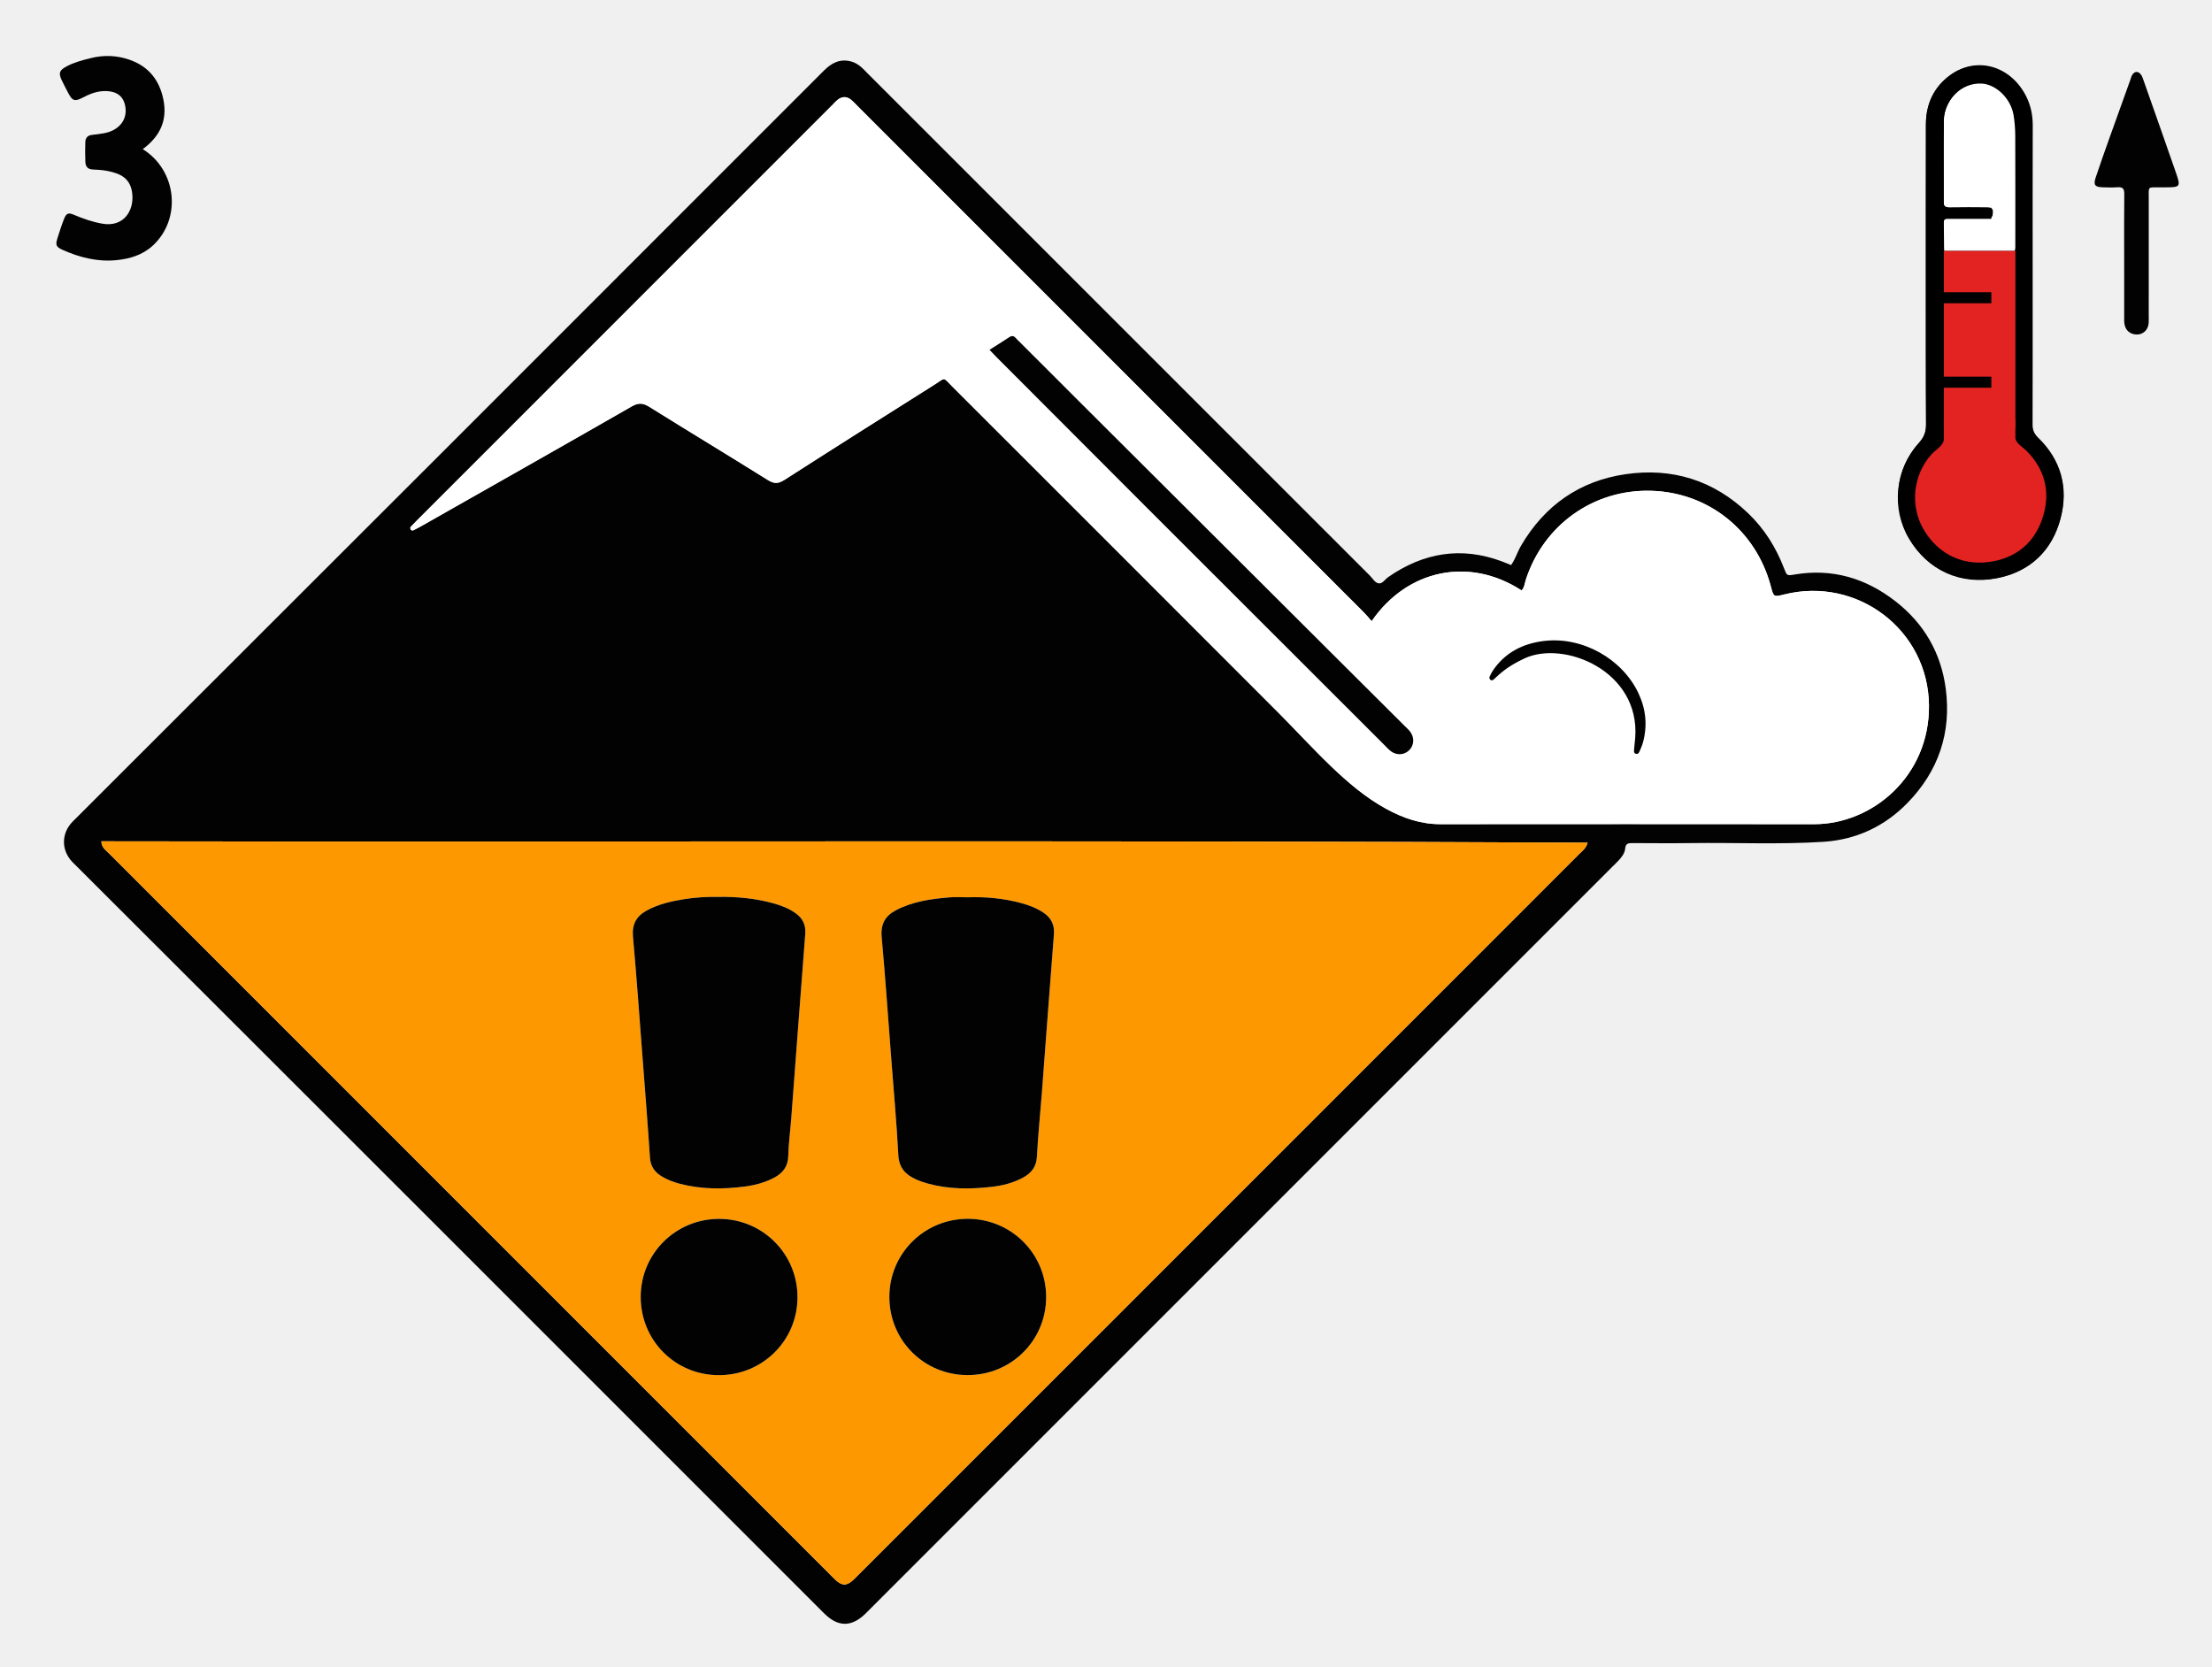
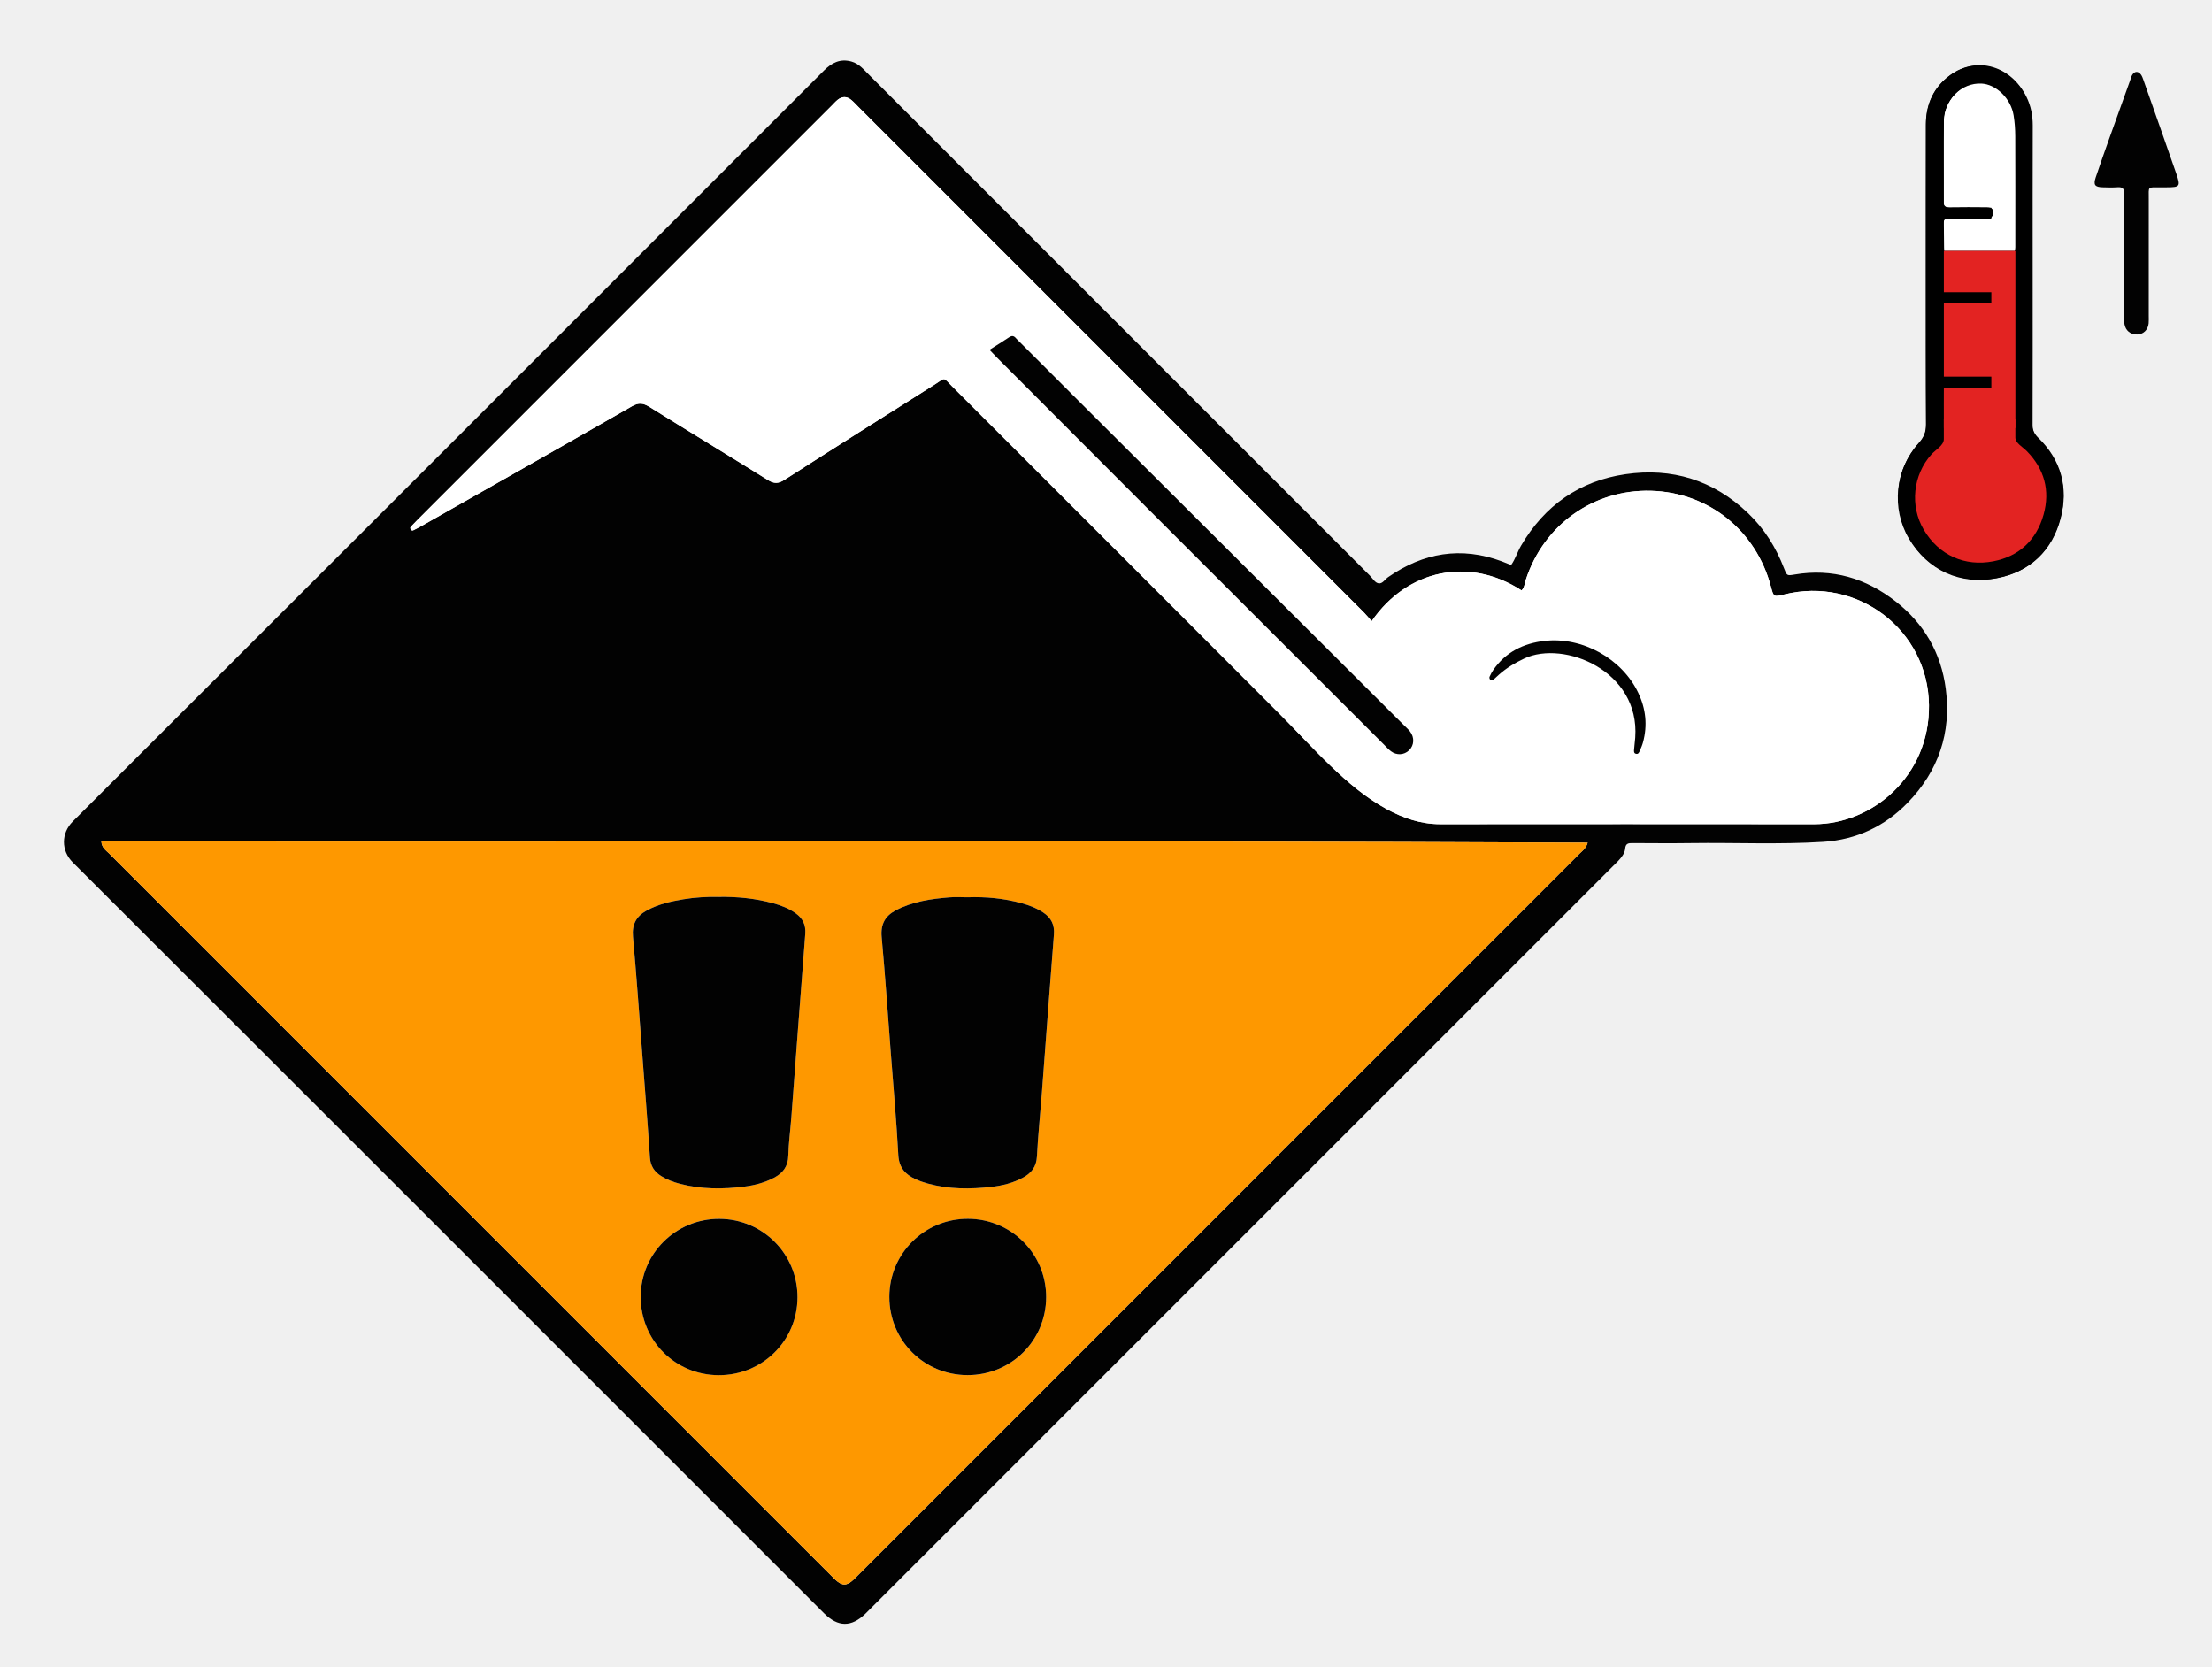
<svg xmlns="http://www.w3.org/2000/svg" viewBox="0 0 2224 1676">
  <path d="m-854-170c0 826.67 0 1653.3 1e-3 2480 1170.7 0 2341.3 0 3512-1e-3v-2480h-3512zm911.72 409.64c2.098-6.646 4.196-13.314 6.781-19.777 2.234-5.584 4.349-6.255 10.028-3.829 9.169 3.916 18.452 7.124 28.381 8.862 21.252 3.722 31.993-12.781 30.053-30.213-1.628-14.623-10.584-20.052-24.959-22.818-4.847-0.933-9.845-1.279-14.79-1.453-5.137-0.18-7.208-3.15-7.39-7.608-0.271-6.649-0.251-13.323-0.047-19.977 0.127-4.118 2.25-6.757 6.718-7.189 3.942-0.383 7.869-0.987 11.778-1.645 14.4-2.422 23.23-12.478 21.968-24.932-1.146-11.3-7.631-16.969-19.003-17.457-8.327-0.357-15.594 2.162-22.814 5.941-9.79 5.123-11.638 4.286-16.768-5.849-1.803-3.561-3.715-7.069-5.424-10.675-3.601-7.599-2.742-10.284 4.812-14.319 7.677-4.102 16.071-6.256 24.446-8.323 12.855-3.174 25.674-2.754 38.224 1.512 19.359 6.58 30.539 20.284 34.552 40.177 4.204 20.84-3.23 36.97-20.726 49.869 34.681 21.712 39.145 70.466 9.895 97.168-10.29 9.394-23.009 13.129-36.355 14.458-18.965 1.89-36.948-2.643-54.174-10.352-6.466-2.893-7.295-4.891-5.186-11.571zm1860.2 567.54c-22.962 23.596-51.478 37.088-84.887 39.201-44.251 2.8-88.54 0.646-132.81 1.259-19.659 0.271-39.326 0.095-58.99 7e-3 -4.033-0.019-6.79 0.271-7.252 5.561-0.402 4.606-3.476 8.545-6.688 12-1.813 1.951-3.752 3.788-5.637 5.673-249.33 249.33-498.66 498.66-747.99 747.99-1.179 1.179-2.339 2.375-3.537 3.533-14.156 13.687-27.626 13.589-41.648-0.433-251.7-251.68-503.33-503.44-755.28-754.88-11.978-11.953-11.719-29.505-0.063-41.141 251.92-251.47 503.57-503.2 755.21-754.95 7.811-7.813 16.233-12.209 27.531-9.168 4.026 1.084 7.248 3.257 10.273 5.858 2.016 1.733 3.799 3.738 5.684 5.623 168.5 168.5 337 337.01 505.53 505.48 2.803 2.803 5.063 7.225 8.839 7.716 3.83 0.498 6.296-4.053 9.458-6.25 35.416-24.61 73.35-31.07 114.28-15.872 3.074 1.142 6.088 2.444 9.34 3.757 4.344-6.154 6.344-13.285 10.042-19.592 23.729-40.457 58.818-65.006 104.84-71.759 46.868-6.876 88.542 5.921 123.35 39.151 16.47 15.724 28.069 34.413 36.196 55.465 2.855 7.396 2.825 7.542 10.567 6.229 38.054-6.457 71.869 3.767 101.73 27.116 28.444 22.242 45.521 51.593 50.269 87.629 5.856 44.446-7.437 83.013-38.371 114.8zm259.84-618.83c-1.998 3e-3 -3.996-0.019-5.993 4e-3 -13.024 0.143-11.392-1.553-11.413 11.932-0.061 38.952-0.021 77.904-0.023 116.86 0 2.663 0.162 5.345-0.093 7.985-0.643 6.663-5.467 11.174-11.722 11.2-6.572 0.027-11.494-3.932-12.573-10.465-0.429-2.601-0.285-5.308-0.288-7.967-0.02-19.976-0.01-39.951-0.01-59.927-2e-3 -20.974-0.147-41.95 0.102-62.922 0.063-5.214-1.541-7.175-6.792-6.777-4.966 0.376-9.985 0.19-14.975 0.054-7.813-0.216-9.475-2.436-6.961-9.921 4.435-13.205 9.074-26.344 13.747-39.468 6.898-19.376 13.898-38.715 20.859-58.067 0.672-1.867 1.089-3.899 2.112-5.552 2.419-3.903 6.124-4.004 8.822-0.235 1.132 1.58 1.799 3.542 2.455 5.408 11.015 31.289 22.073 62.563 32.945 93.901 4.577 13.188 3.885 13.942-10.199 13.96z" clip-rule="evenodd" fill="none" fill-rule="evenodd" />
  <path d="m1519.3 568.14c4.344-6.154 6.344-13.285 10.042-19.592 23.729-40.457 58.818-65.006 104.84-71.759 46.868-6.876 88.542 5.921 123.35 39.151 16.47 15.724 28.069 34.413 36.196 55.465 2.855 7.396 2.825 7.542 10.567 6.229 38.054-6.457 71.869 3.767 101.73 27.116 28.444 22.242 45.521 51.593 50.269 87.629 5.855 44.445-7.438 83.012-38.372 114.8-22.962 23.596-51.478 37.088-84.887 39.201-44.251 2.8-88.54 0.646-132.81 1.259-19.659 0.271-39.326 0.095-58.99 7e-3 -4.033-0.019-6.79 0.271-7.252 5.561-0.402 4.606-3.476 8.545-6.688 12-1.813 1.951-3.752 3.788-5.637 5.673-249.33 249.33-498.66 498.66-747.99 747.99-1.179 1.179-2.339 2.375-3.537 3.533-14.156 13.687-27.626 13.589-41.648-0.433-251.7-251.68-503.33-503.44-755.28-754.88-11.978-11.953-11.719-29.505-0.063-41.141 251.92-251.47 503.57-503.2 755.21-754.95 7.811-7.813 16.233-12.209 27.531-9.168 4.026 1.084 7.248 3.257 10.273 5.858 2.016 1.733 3.799 3.738 5.684 5.623 168.5 168.5 337 337.01 505.53 505.48 2.803 2.803 5.063 7.225 8.839 7.716 3.83 0.498 6.296-4.053 9.458-6.25 35.416-24.61 73.35-31.07 114.28-15.872 3.075 1.142 6.089 2.445 9.341 3.758zm77.001 279.1c-498.6-2.563-996.19-0.506-1494.4-1.393 0.362 6.601 4.701 9.114 7.816 12.23 242.24 242.32 484.52 484.6 726.8 726.88 1.178 1.178 2.314 2.401 3.544 3.523 6.711 6.128 11.318 6.057 18.11-0.281 1.461-1.364 2.837-2.818 4.25-4.232 102.05-102.05 204.1-204.1 306.15-306.15 139.76-139.76 279.52-279.52 419.25-419.3 2.935-2.935 6.652-5.39 8.465-11.275zm-217.21-222.71c-3.044-3.431-5.342-6.309-7.93-8.897-169.42-169.46-338.86-338.9-508.3-508.33-2.355-2.355-4.577-4.884-7.151-6.974-4.435-3.604-9.131-3.525-13.606 0.104-2.061 1.671-3.823 3.71-5.708 5.595-35.823 35.817-71.645 71.636-107.46 107.46-103.21 103.22-206.43 206.45-309.64 309.67-2.118 2.119-4.197 4.277-6.261 6.45-0.798 0.841-0.52 1.893-0.04 2.695 0.528 0.884 1.581 1.325 2.548 0.854 2.683-1.304 5.336-2.677 7.93-4.148 70.64-40.083 141.34-80.056 211.79-120.48 6.873-3.943 11.418-3.349 17.749 0.601 39.549 24.668 79.455 48.762 118.98 73.461 6.271 3.919 10.519 3.84 16.747-0.156 50.16-32.191 100.54-64.034 150.97-95.813 11.325-7.137 7.903-7.847 17.656 1.899 109.38 109.31 218.76 218.62 328.01 328.06 17.651 17.681 34.487 36.169 52.525 53.479 17.119 16.429 35.062 31.802 55.99 43.243 16.848 9.211 34.592 15.329 54.159 15.317 125.3-0.072 250.59-0.146 375.89 0.012 58.556 0.073 116.27-48.362 115.49-119.63-0.83-75.713-72.065-129.62-145.44-111.34-10.689 2.662-10.689 2.662-13.488-7.914-14.949-56.489-62.813-94.735-120.53-96.312-57.679-1.575-107.92 34.157-125.88 89.441-1.178 3.625-1.335 7.785-4.27 10.739-52.561-34.117-114.84-21.236-150.73 30.913z" clip-rule="evenodd" fill="#020202" fill-rule="evenodd" />
  <path d="m2043.7 276.08c0 50.297 0.061 100.59-0.089 150.89-0.016 5.302 1.393 8.977 5.396 12.836 23.329 22.494 30.839 50.332 22.873 81.167-8.36 32.355-30.277 53.368-62.912 59.92-51.977 10.437-92.385-24.706-99.223-67.81-4.158-26.205 2.793-49.325 20.675-68.871 4.563-4.987 6.093-10.017 6.079-16.707-0.216-100.59-0.236-201.19-0.077-301.78 0.032-20.362 7.52-37.828 24.226-50.056 27.402-20.058 61.568-8.993 76.749 21.632 4.451 8.98 6.411 18.68 6.378 28.889-0.165 49.962-0.075 99.927-0.075 149.89zm-88.833-23.96c-0.125 10.988-0.197 21.978-0.405 32.964-0.063 3.288 1.095 5.024 4.575 4.911 2.664-0.088 5.332 0.013 7.999 0.015 10.333 0.011 20.669-0.133 30.998 0.084 5.09 0.107 6.206 1.917 5.962 6.889-0.234 4.793-3.375 5.008-6.923 5.003-12-0.019-24.005 0.215-35.997-0.092-5.354-0.137-6.855 1.915-6.691 6.985 0.313 9.656 0.088 19.33 0.088 28.996 1e-3 9.333 0.235 18.675-0.089 27.996-0.173 4.98 1.838 6.574 6.445 6.17 2.315-0.203 4.663-0.031 6.997-0.029 9.999 6e-3 20.002-0.132 29.998 0.075 5.324 0.11 6.824 2.475 6.1 7.686-0.591 4.248-3.598 4.184-6.641 4.191-12 0.03-24.004 0.2-35.998-0.06-5.068-0.109-7.029 1.396-6.92 6.764 0.313 15.326-0.117 30.669 0.214 45.994 0.14 6.43-1.623 10.871-6.666 15.431-21.407 19.356-27.083 49.213-15.194 74.905 11.402 24.643 38.601 41.578 67.935 36.903 27.288-4.349 45.595-19.901 53.28-46.346 7.582-26.095 0.469-48.949-19.945-66.741-6.215-5.418-8.475-10.496-8.436-18.525 0.293-59.994 0.104-119.99 0.066-179.99 0.242-1.293 0.693-2.586 0.695-3.879 0.039-39.969 0.053-79.937 0.014-119.9-6e-3 -5.987-0.713-11.927-2.519-17.663-4.754-15.104-17.972-26.138-31.166-27.267-21.761-1.862-38.027 19.612-38.205 37.798-0.264 26.977 0.065 53.958-0.185 80.935-0.048 5.115 1.891 6.146 6.41 6.068 12.319-0.213 24.646-0.149 36.969-0.035 5.645 0.053 6.813 1.809 6.083 7.214-0.581 4.306-3.549 4.112-6.604 4.112-12.323-4e-3 -24.648 0.105-36.97-0.058-4.096-0.054-6.063 1.022-5.847 5.577 0.426 8.962 0.408 17.945 0.573 26.92z" clip-rule="evenodd" fill="#020202" fill-rule="evenodd" />
-   <path d="m143.54 149.93c34.681 21.712 39.145 70.466 9.895 97.168-10.29 9.394-23.009 13.129-36.355 14.458-18.965 1.89-36.948-2.643-54.174-10.352-6.465-2.893-7.294-4.891-5.186-11.571 2.098-6.646 4.196-13.314 6.781-19.777 2.234-5.584 4.349-6.255 10.028-3.829 9.169 3.916 18.452 7.124 28.381 8.862 21.252 3.722 31.993-12.781 30.053-30.213-1.628-14.623-10.584-20.052-24.959-22.818-4.847-0.933-9.845-1.279-14.79-1.453-5.137-0.18-7.208-3.15-7.39-7.608-0.271-6.649-0.251-13.323-0.047-19.977 0.127-4.118 2.25-6.757 6.718-7.189 3.942-0.383 7.869-0.987 11.778-1.645 14.4-2.422 23.23-12.478 21.968-24.932-1.146-11.3-7.631-16.969-19.003-17.457-8.327-0.357-15.594 2.162-22.814 5.941-9.79 5.123-11.638 4.286-16.768-5.849-1.803-3.561-3.715-7.069-5.424-10.675-3.601-7.599-2.742-10.284 4.812-14.319 7.677-4.102 16.071-6.256 24.446-8.323 12.855-3.174 25.674-2.754 38.224 1.512 19.359 6.58 30.539 20.284 34.552 40.177 4.204 20.839-3.231 36.969-20.726 49.869z" clip-rule="evenodd" fill="#020202" fill-rule="evenodd" />
  <path d="m2135.7 257.96c-1e-3 -20.974-0.146-41.95 0.103-62.922 0.063-5.214-1.541-7.175-6.792-6.777-4.966 0.376-9.985 0.19-14.975 0.054-7.813-0.216-9.475-2.436-6.961-9.921 4.435-13.205 9.074-26.344 13.747-39.468 6.898-19.376 13.898-38.715 20.859-58.067 0.672-1.867 1.089-3.899 2.112-5.552 2.419-3.903 6.124-4.004 8.822-0.235 1.132 1.58 1.799 3.542 2.455 5.408 11.015 31.289 22.073 62.563 32.945 93.901 4.575 13.188 3.884 13.941-10.2 13.959-1.998 3e-3 -3.996-0.019-5.993 4e-3 -13.024 0.143-11.392-1.553-11.413 11.932-0.061 38.952-0.021 77.904-0.023 116.86 0 2.663 0.162 5.345-0.093 7.985-0.643 6.663-5.467 11.174-11.722 11.2-6.572 0.027-11.494-3.932-12.573-10.465-0.429-2.601-0.285-5.308-0.288-7.967-0.019-19.975-9e-3 -39.951-0.01-59.926z" clip-rule="evenodd" fill="#020202" fill-rule="evenodd" />
  <path d="m1596.3 847.24c-1.813 5.885-5.529 8.34-8.464 11.275-139.73 139.79-279.49 279.55-419.25 419.3-102.05 102.05-204.1 204.1-306.15 306.15-1.413 1.414-2.789 2.868-4.25 4.232-6.792 6.338-11.399 6.409-18.11 0.281-1.229-1.122-2.366-2.346-3.544-3.523-242.28-242.28-484.56-484.56-726.8-726.88-3.115-3.116-7.454-5.63-7.816-12.23 498.19 0.887 995.78-1.17 1494.4 1.393zm-874.05 54.489c-11.243-0.195-23.211 0.463-35.077 2.403-12.851 2.1-25.468 4.995-37.04 11.347-10.44 5.731-14.857 13.907-13.743 26.26 3.529 39.137 6.306 78.342 9.313 117.52 2.675 34.867 5.448 69.729 7.771 104.62 0.573 8.618 4.535 14.292 11.446 18.623 5.706 3.577 11.914 5.897 18.381 7.596 21.604 5.674 43.48 5.717 65.439 2.855 10.274-1.34 20.244-3.972 29.496-8.86 8.886-4.696 14.078-11.316 14.324-22.082 0.289-12.628 2.039-25.218 2.998-37.836 4.689-61.77 9.25-123.55 14.068-185.31 0.698-8.963-2.535-15.523-9.548-20.589-6.849-4.947-14.618-7.928-22.677-10.135-17.793-4.871-35.969-6.69-55.151-6.418zm250.46 0.409c-5.995 0-12.024-0.418-17.979 0.077-18.636 1.552-37.084 4.07-53.984 12.976-10.893 5.74-15.476 14.053-14.306 26.888 3.629 39.798 6.364 79.678 9.419 119.53 2.546 33.208 5.555 66.393 7.321 99.643 0.672 12.648 6.971 19.558 17.335 24.294 3.918 1.79 8.041 3.235 12.197 4.381 21.221 5.849 42.822 5.838 64.445 3.322 10.923-1.271 21.626-3.938 31.431-9.295 8.418-4.6 13.45-10.853 13.979-21.25 1.101-21.611 3.38-43.16 5.025-64.745 4.027-52.804 7.861-105.62 12.043-158.41 0.773-9.768-2.723-16.74-10.629-22.018-6.739-4.498-14.172-7.348-21.905-9.462-17.8-4.868-35.988-6.579-54.392-5.926zm0.475 323.29c-43.738-0.106-78.955 34.837-79.019 78.403-0.063 43.783 34.758 78.675 78.585 78.742 43.832 0.066 78.979-34.735 79.084-78.309 0.105-43.592-34.95-78.731-78.65-78.836zm-250.6 157.14c43.88 0.126 79.098-34.608 79.251-78.165 0.154-43.615-34.839-78.81-78.528-78.979-43.769-0.172-79.035 34.705-79.14 78.263-0.104 43.868 34.576 78.754 78.417 78.881z" clip-rule="evenodd" fill="#FE9800" fill-rule="evenodd" />
  <path d="m1379.1 624.53c35.89-52.149 98.166-65.03 150.73-30.911 2.935-2.954 3.092-7.114 4.27-10.739 17.965-55.284 68.202-91.017 125.88-89.441 57.72 1.576 105.58 39.822 120.53 96.312 2.799 10.576 2.799 10.576 13.488 7.914 73.378-18.277 144.61 35.63 145.44 111.34 0.782 71.265-56.932 119.7-115.49 119.63-125.3-0.158-250.59-0.084-375.89-0.012-19.567 0.012-37.312-6.106-54.159-15.317-20.929-11.441-38.871-26.814-55.99-43.243-18.038-17.31-34.874-35.798-52.525-53.479-109.26-109.44-218.63-218.75-328.01-328.06-9.753-9.746-6.331-9.036-17.656-1.899-50.423 31.778-100.81 63.621-150.97 95.813-6.229 3.996-10.476 4.075-16.747 0.156-39.528-24.699-79.435-48.793-118.98-73.461-6.331-3.949-10.876-4.544-17.749-0.601-70.446 40.42-141.15 80.393-211.79 120.48-2.594 1.472-5.247 2.845-7.93 4.148-0.967 0.471-2.02 0.029-2.548-0.854-0.479-0.803-0.758-1.854 0.04-2.695 2.063-2.173 4.143-4.331 6.261-6.45 103.21-103.23 206.42-206.45 309.64-309.67 35.818-35.821 71.64-71.64 107.46-107.46 1.885-1.885 3.647-3.924 5.708-5.595 4.476-3.63 9.172-3.708 13.606-0.104 2.574 2.09 4.796 4.618 7.151 6.974 169.44 169.44 338.88 338.87 508.3 508.33 2.587 2.587 4.885 5.465 7.929 8.895zm-384.2-272.84c2.865 3.002 4.855 5.171 6.933 7.253 50.13 50.229 100.23 100.49 150.42 150.66 79.875 79.862 159.8 159.67 239.72 239.5 2.12 2.117 4.132 4.401 6.51 6.188 5.808 4.363 13.292 3.859 18.257-0.949 5.192-5.029 5.617-12.968 0.835-19.017-1.643-2.078-3.678-3.852-5.565-5.732-21.712-21.637-43.438-43.26-65.146-64.901-87.775-87.506-175.55-175.01-263.31-262.53-19.347-19.293-38.645-38.634-57.966-57.952-1.412-1.412-2.947-2.722-4.223-4.249-2.113-2.531-4.152-2.6-6.879-0.767-6.066 4.076-12.31 7.884-19.578 12.497zm649.24 389.91c-0.382 3.974-0.759 7.947-1.147 11.921-0.165 1.691-0.318 3.595 1.576 4.259 2.564 0.898 3.457-1.282 4.223-3.071 1.174-2.746 2.381-5.516 3.158-8.388 4.626-17.094 2.871-33.648-4.693-49.581-16.385-34.514-56.254-56.782-94.461-52.351-21.055 2.442-38.881 11.211-51.311 29.115-1.503 2.165-2.729 4.552-3.814 6.957-0.319 0.708-0.014 2.095 0.528 2.71 0.941 1.066 2.325 1.124 3.488 0.088 1.741-1.55 3.419-3.168 5.156-4.722 7.752-6.937 16.507-12.183 25.958-16.581 39.82-18.534 116.24 12.528 111.34 79.644z" clip-rule="evenodd" fill="#fff" fill-rule="evenodd" />
  <path d="m2025.6 252.3c-23.584-0.062-47.169-0.122-70.753-0.183-0.164-8.975-0.146-17.958-0.57-26.92-0.216-4.555 1.751-5.631 5.847-5.577 12.321 0.163 24.646 0.054 36.97 0.058 3.055 0 6.022 0.193 6.604-4.112 0.729-5.405-0.438-7.161-6.083-7.214-12.322-0.114-24.649-0.178-36.969 0.035-4.52 0.078-6.458-0.953-6.41-6.068 0.25-26.977-0.079-53.958 0.185-80.935 0.178-18.186 16.444-39.66 38.205-37.798 13.194 1.129 26.412 12.162 31.166 27.267 1.806 5.736 2.513 11.676 2.519 17.663 0.039 39.969 0.025 79.937-0.014 119.9-4e-3 1.293-0.455 2.586-0.697 3.879z" clip-rule="evenodd" fill="#fff" fill-rule="evenodd" />
  <path d="m722.26 901.73c19.182-0.272 37.358 1.547 55.151 6.419 8.059 2.207 15.828 5.188 22.677 10.135 7.013 5.065 10.246 11.626 9.548 20.589-4.818 61.76-9.379 123.54-14.068 185.31-0.959 12.618-2.709 25.208-2.998 37.836-0.246 10.766-5.438 17.386-14.324 22.082-9.252 4.889-19.222 7.521-29.496 8.86-21.959 2.861-43.836 2.818-65.439-2.855-6.467-1.698-12.675-4.019-18.381-7.596-6.911-4.331-10.873-10.005-11.446-18.623-2.322-34.892-5.096-69.753-7.771-104.62-3.007-39.184-5.783-78.389-9.313-117.52-1.114-12.353 3.303-20.528 13.743-26.26 11.572-6.352 24.189-9.247 37.04-11.347 11.866-1.941 23.834-2.599 35.077-2.404z" clip-rule="evenodd" fill="#020202" fill-rule="evenodd" />
  <path d="m972.71 902.14c18.404-0.652 36.592 1.059 54.394 5.926 7.733 2.114 15.166 4.964 21.905 9.462 7.906 5.277 11.402 12.25 10.629 22.018-4.182 52.791-8.016 105.61-12.043 158.41-1.646 21.585-3.925 43.134-5.025 64.745-0.529 10.397-5.562 16.65-13.979 21.25-9.805 5.357-20.508 8.024-31.431 9.295-21.623 2.516-43.225 2.526-64.445-3.322-4.156-1.146-8.279-2.591-12.197-4.381-10.364-4.736-16.663-11.646-17.335-24.294-1.767-33.25-4.775-66.435-7.321-99.643-3.055-39.85-5.79-79.729-9.419-119.53-1.17-12.835 3.413-21.147 14.306-26.888 16.9-8.905 35.349-11.424 53.984-12.976 5.953-0.495 11.982-0.077 17.977-0.077z" clip-rule="evenodd" fill="#020202" fill-rule="evenodd" />
  <path d="m973.19 1225.4c43.7 0.105 78.756 35.244 78.65 78.837-0.105 43.573-35.252 78.375-79.084 78.309-43.827-0.067-78.648-34.959-78.585-78.742 0.063-43.567 35.28-78.511 79.019-78.404z" clip-rule="evenodd" fill="#020202" fill-rule="evenodd" />
  <path d="m722.58 1382.6c-43.841-0.127-78.521-35.013-78.417-78.882 0.104-43.558 35.371-78.435 79.14-78.263 43.689 0.17 78.683 35.364 78.528 78.979-0.153 43.558-35.371 78.292-79.251 78.166z" clip-rule="evenodd" fill="#020202" fill-rule="evenodd" />
  <path d="m994.9 351.69c7.268-4.613 13.512-8.422 19.576-12.498 2.727-1.833 4.766-1.765 6.879 0.767 1.275 1.527 2.811 2.837 4.223 4.249 19.321 19.318 38.619 38.659 57.966 57.952 87.764 87.518 175.54 175.02 263.31 262.53 21.708 21.642 43.435 43.265 65.146 64.901 1.888 1.881 3.923 3.654 5.565 5.732 4.782 6.049 4.357 13.987-0.835 19.017-4.965 4.809-12.449 5.313-18.257 0.949-2.378-1.786-4.39-4.07-6.51-6.188-79.913-79.825-159.84-159.63-239.72-239.5-50.184-50.176-100.29-100.43-150.42-150.66-2.075-2.081-4.065-4.25-6.931-7.252z" clip-rule="evenodd" fill="#020202" fill-rule="evenodd" />
  <path d="m1644.1 741.6c4.905-67.115-71.519-98.178-111.34-79.644-9.451 4.398-18.206 9.645-25.958 16.581-1.737 1.554-3.415 3.172-5.156 4.722-1.163 1.036-2.547 0.979-3.488-0.088-0.542-0.615-0.848-2.002-0.528-2.71 1.086-2.405 2.312-4.792 3.814-6.957 12.43-17.904 30.256-26.673 51.311-29.115 38.207-4.432 78.076 17.837 94.461 52.351 7.564 15.933 9.319 32.487 4.693 49.581-0.777 2.872-1.984 5.642-3.158 8.388-0.766 1.789-1.658 3.97-4.223 3.071-1.895-0.664-1.741-2.567-1.576-4.259 0.388-3.974 0.765-7.948 1.147-11.921z" clip-rule="evenodd" fill="#020202" fill-rule="evenodd" />
  <path d="m1936.3 276.42c1e-3 -50.628-0.089-101.26 0.044-151.88 0.054-20.254 8.086-37.066 24.455-48.982 26.163-19.047 61.668-8.555 76.109 21.96 4.185 8.844 6.141 18.081 6.128 27.971-0.128 99.59-0.021 199.18-0.197 298.77-0.013 7.073 1.861 11.948 7.072 17.237 22.296 22.628 29.932 50.112 21.352 80.691-9.042 32.223-31.017 52.941-63.734 59.223-36.219 6.955-69.14-7.507-88.407-40.175-17.738-30.074-13.759-69.381 9.871-95.611 5.178-5.747 7.586-11.338 7.519-19.318-0.419-49.959-0.213-99.922-0.212-149.88zm65.826-56.403h-47.763c0.063 11.569-0.405 21.99 0.209 32.247h71.727v-11.481c0-34.643 0.09-69.285-0.074-103.93-0.033-6.939-0.588-13.944-1.674-20.798-2.677-16.897-17.484-31.325-32.322-32.046-19.799-0.961-37.591 15.991-37.85 36.852-0.338 27.31-0.1 54.627-0.024 81.941 5e-3 1.846 9e-3 5.476 9e-3 6.101 12.416 0 32.142 4e-3 47.763 4e-3 -1e-3 2.918-1e-3 8.356-1e-3 11.107z" clip-rule="evenodd" fill-rule="evenodd" />
  <path d="m2026.3 439.86c0.012-6.266-6e-3 -12.531 0-18.797h-71.936c0.025 6.806-0.059 13.612 0 20.418 0.053 6.32-8.288 10.749-12.39 15.3-18.715 20.774-21.867 51.905-7.817 75.724 15.26 25.873 41.332 37.327 70.018 31.818 25.913-4.975 43.316-21.384 50.479-46.904 6.794-24.219 0.748-45.986-16.911-63.908-4.128-4.188-11.453-8.049-11.443-13.651z" clip-rule="evenodd" fill="#E32322" fill-rule="evenodd" />
  <path d="m1954.4 389.79c0 4.81-0.098 27.288 0 40.541h71.936v-178.06h-71.936v41.53h47.763v11.107h-47.763v73.778h47.763v11.107h-47.763z" clip-rule="evenodd" fill="#E32322" fill-rule="evenodd" />
</svg>
